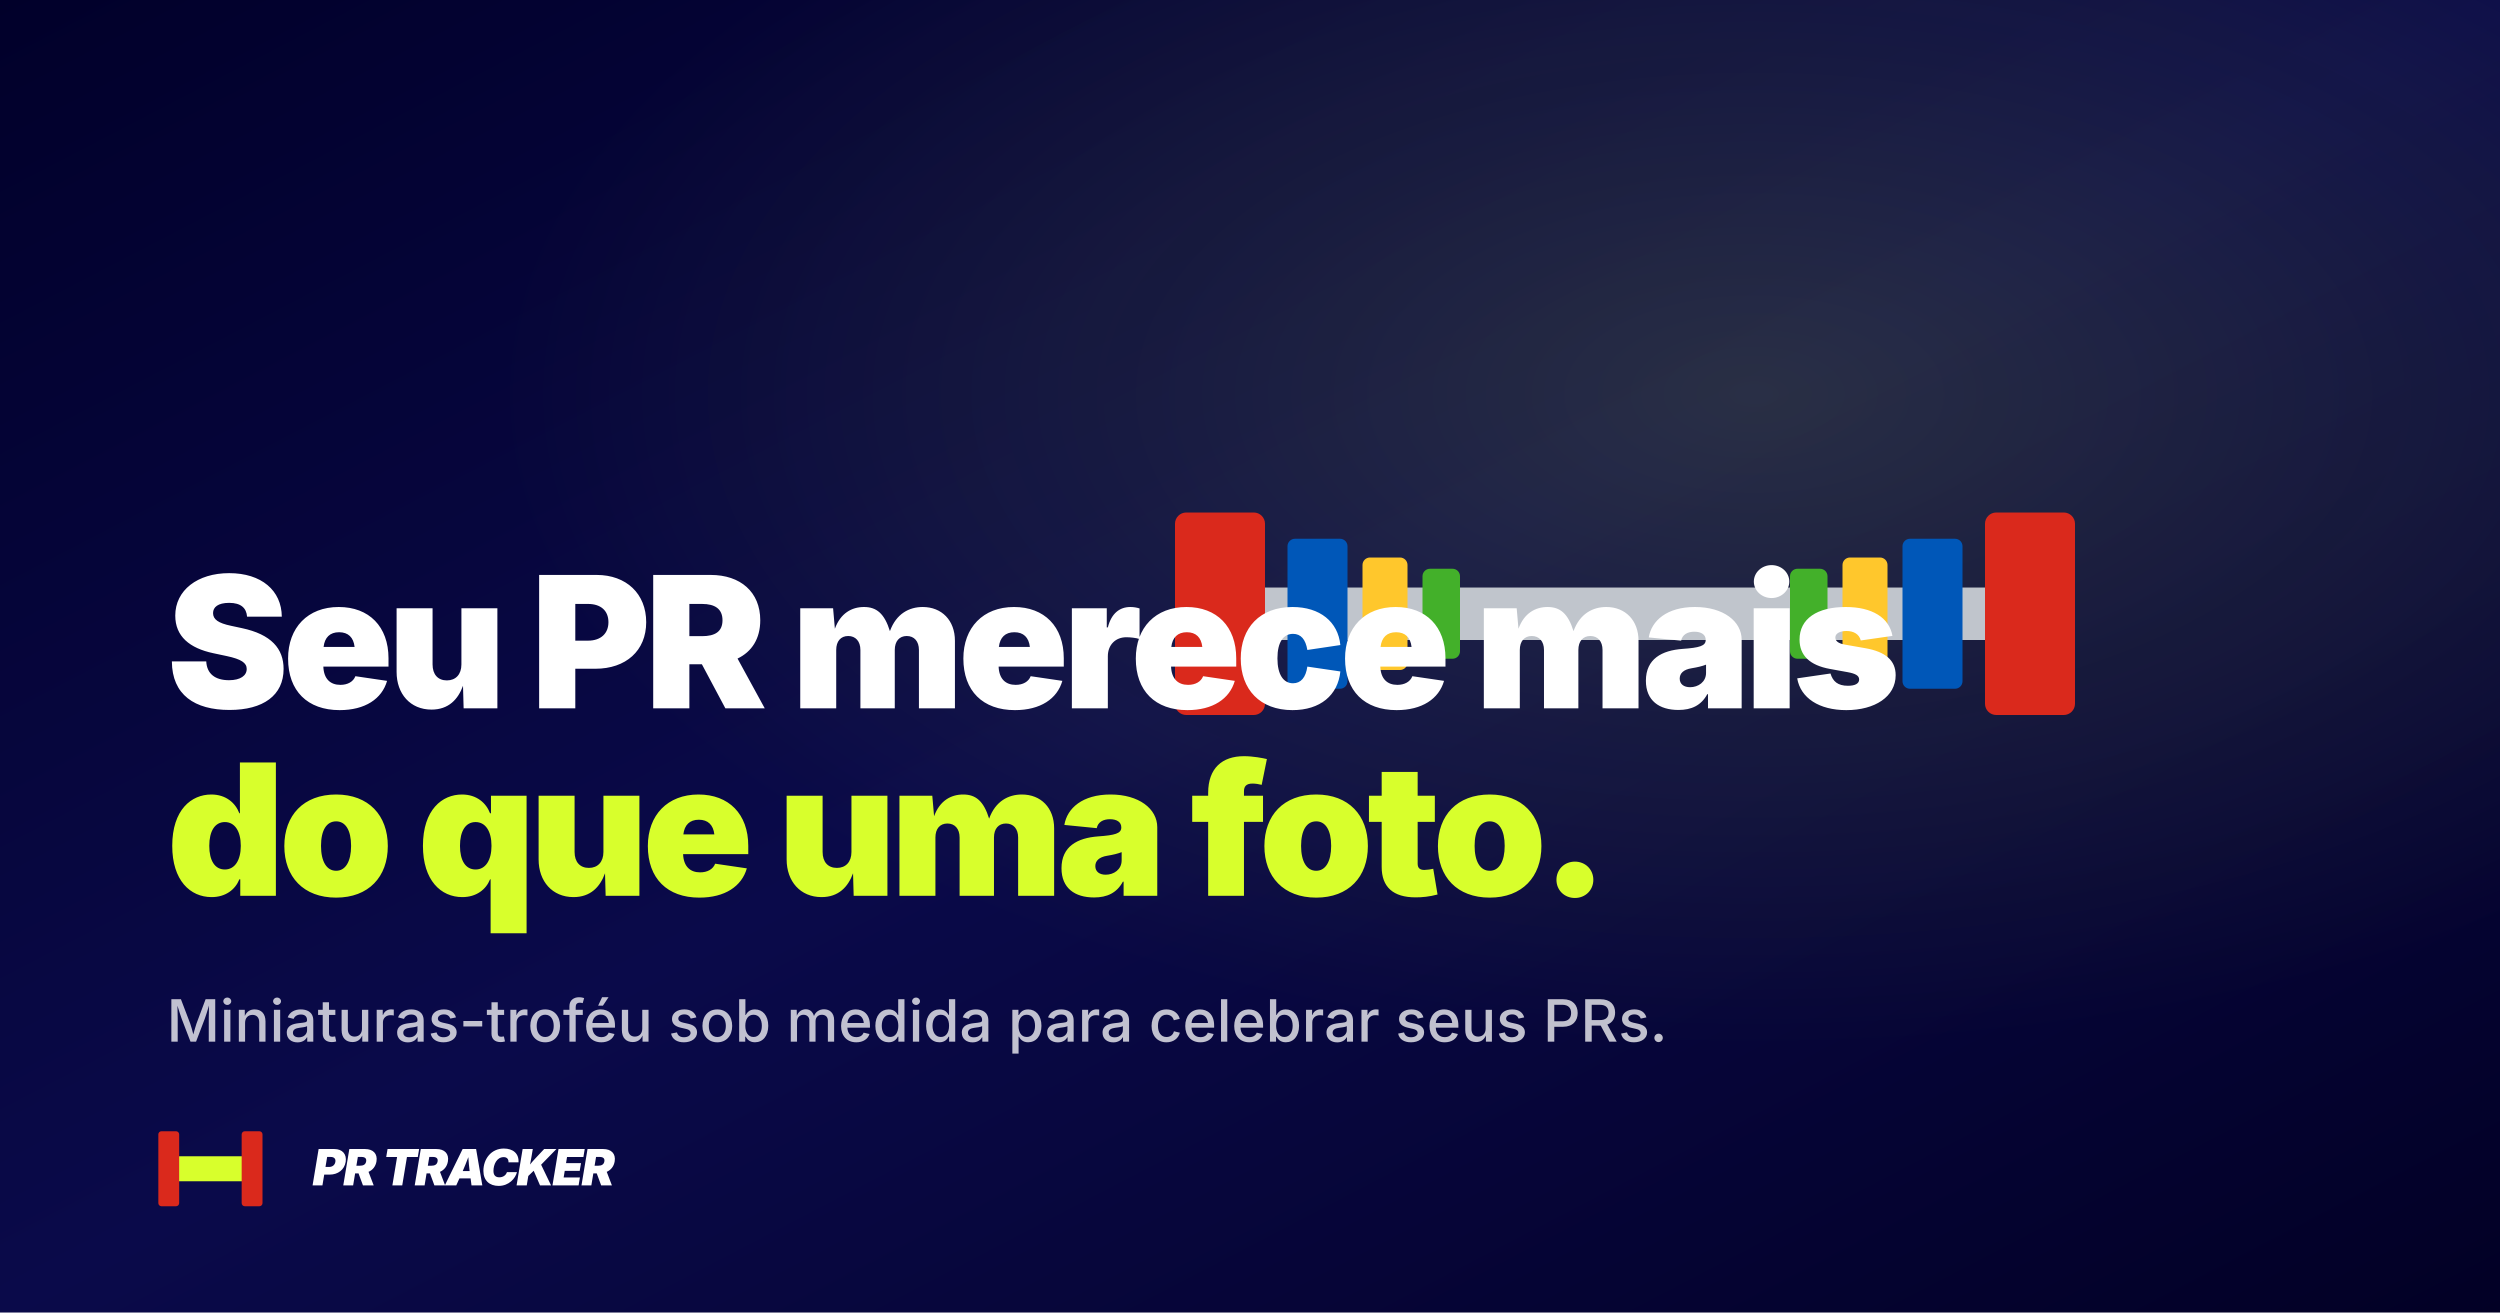
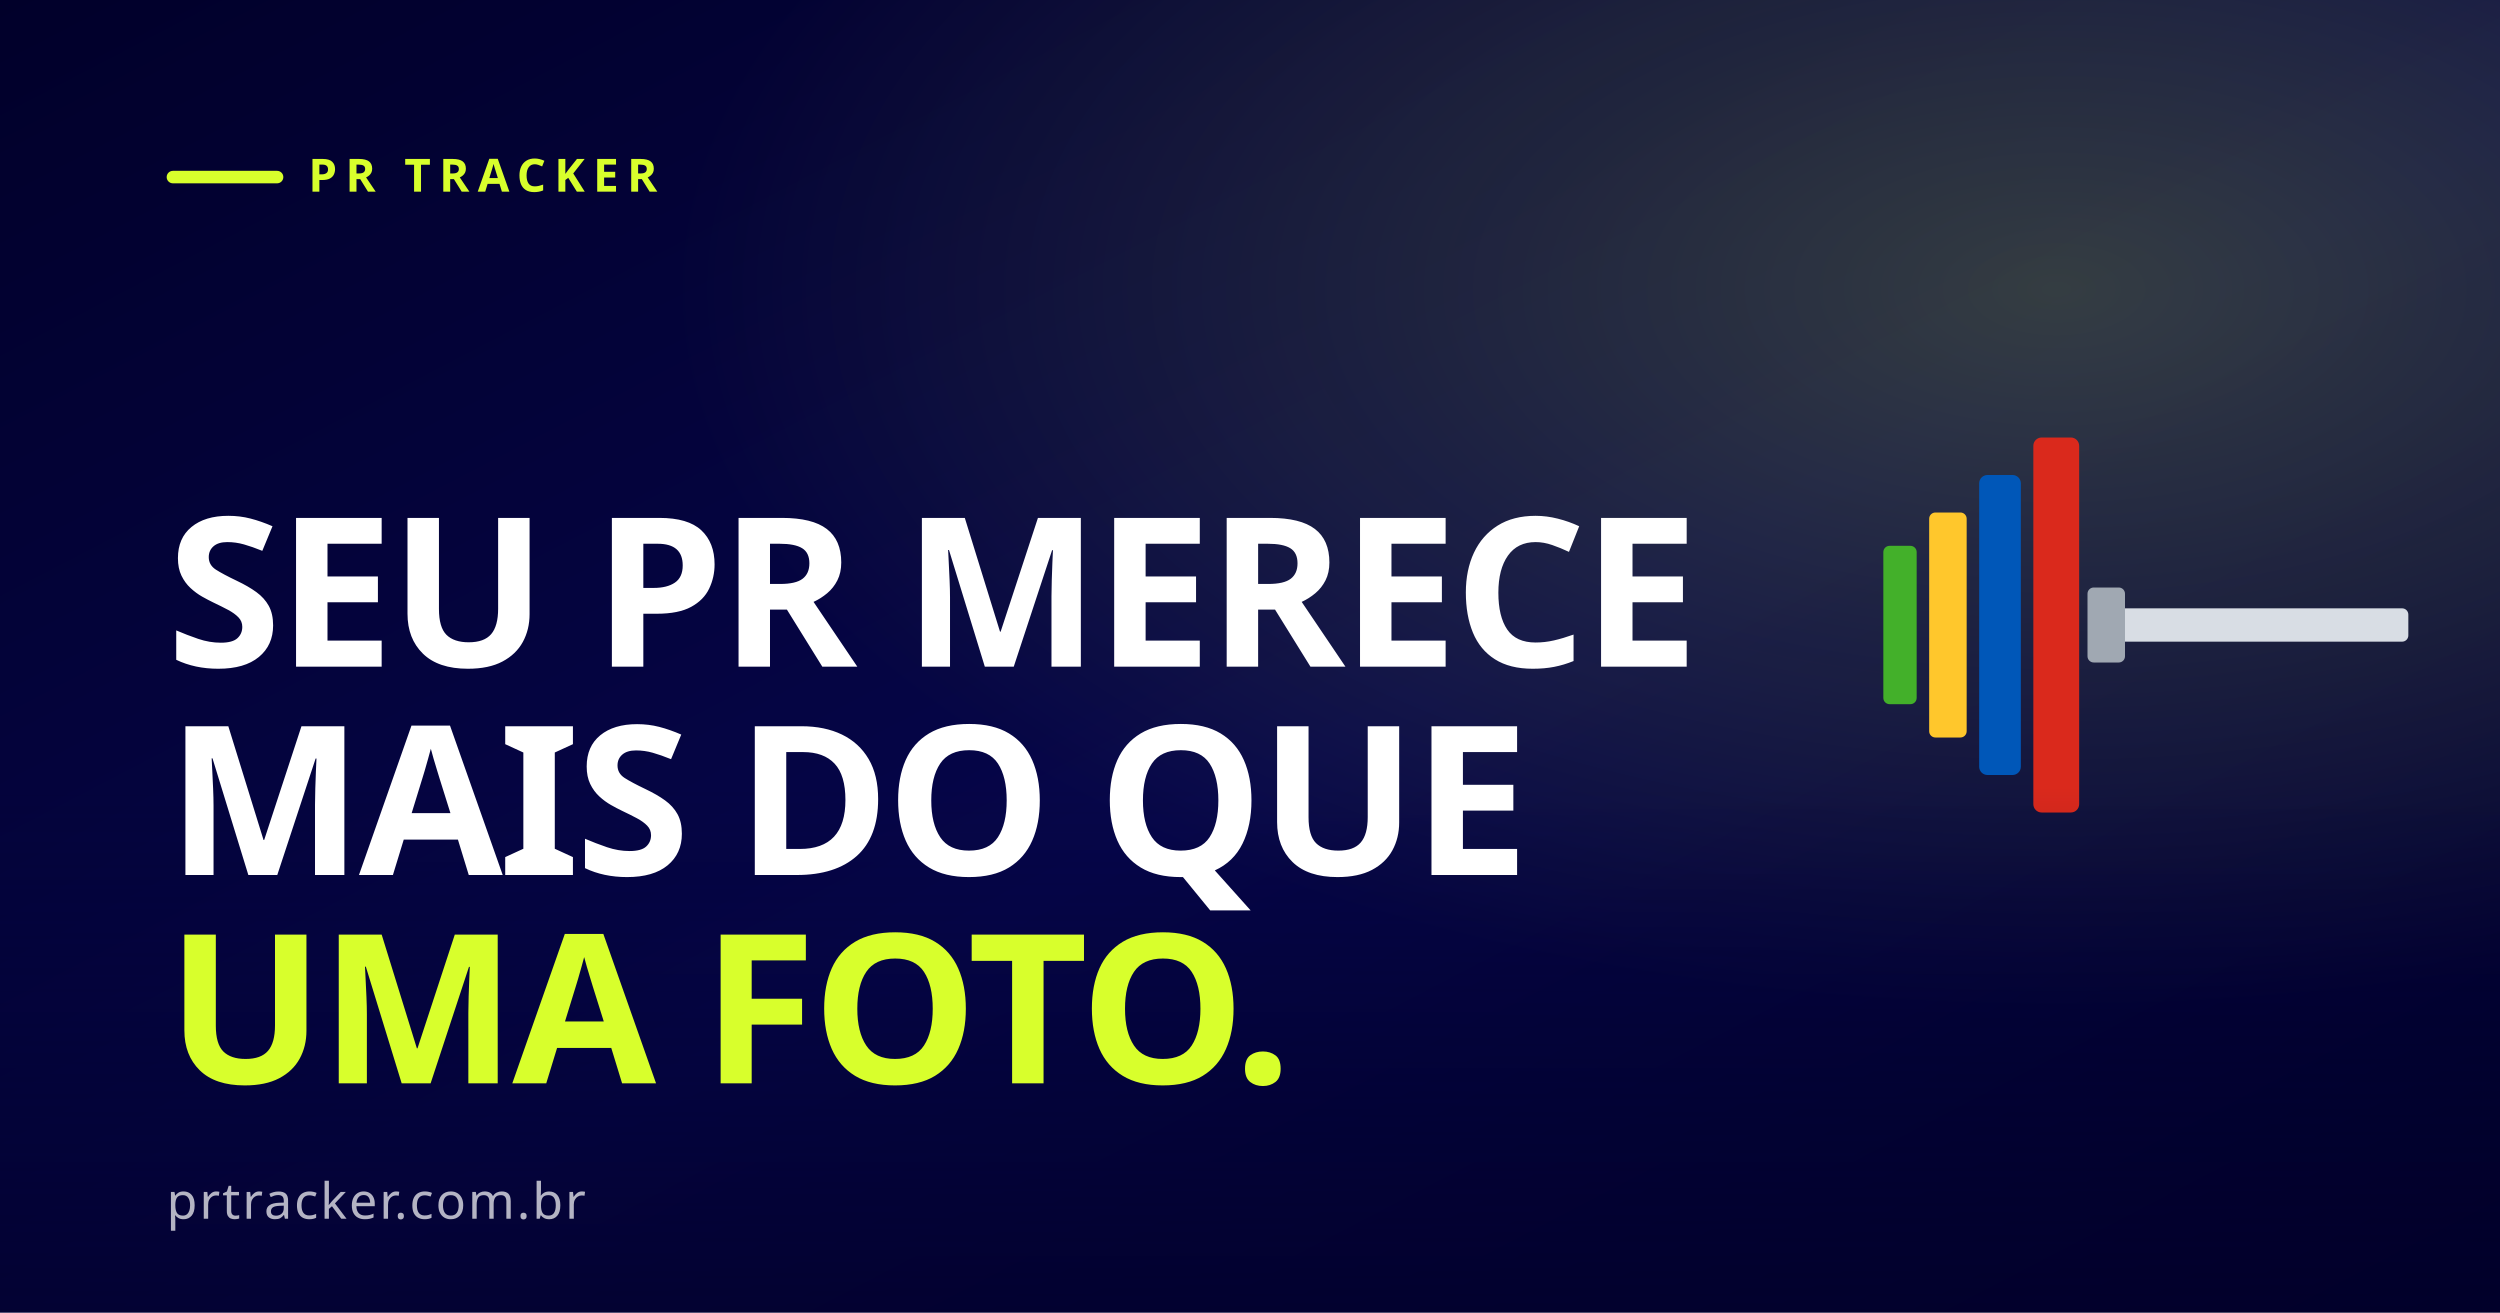
<svg xmlns="http://www.w3.org/2000/svg" viewBox="0 0 1200 630" width="1200" height="630">
  <defs>
    <linearGradient id="bg" x1="0" y1="0" x2="1" y2="1">
      <stop offset="0%" stop-color="#01002A" />
-       <stop offset="50%" stop-color="#0a0a4a" />
-       <stop offset="100%" stop-color="#020025" />
+       <stop offset="55%" stop-color="#06064a" />
+       <stop offset="100%" stop-color="#01002A" />
    </linearGradient>
-     <radialGradient id="glow" cx="0.7" cy="0.3" r="0.5">
-       <stop offset="0%" stop-color="#D8FF2C" stop-opacity="0.15" />
+     <radialGradient id="glow" cx="0.82" cy="0.22" r="0.55">
+       <stop offset="0%" stop-color="#D8FF2C" stop-opacity="0.22" />
      <stop offset="100%" stop-color="#D8FF2C" stop-opacity="0" />
    </radialGradient>
+     <linearGradient id="vignette" x1="0" y1="0" x2="0" y2="1">
+       <stop offset="60%" stop-color="#01002A" stop-opacity="0" />
+       <stop offset="100%" stop-color="#01002A" stop-opacity="0.7" />
+     </linearGradient>
  </defs>
  <rect width="1200" height="630" fill="url(#bg)" />
  <rect width="1200" height="630" fill="url(#glow)" />
-   <g transform="translate(780, 120) scale(1.8)">
-     <rect x="-100" y="90" width="200" height="14" rx="3" fill="#C0C5CC" />
-     <rect x="-120" y="70" width="24" height="54" rx="3" fill="#DA291C" />
-     <rect x="96" y="70" width="24" height="54" rx="3" fill="#DA291C" />
-     <rect x="-90" y="77" width="16" height="40" rx="2" fill="#0057B8" />
-     <rect x="74" y="77" width="16" height="40" rx="2" fill="#0057B8" />
-     <rect x="-70" y="82" width="12" height="30" rx="2" fill="#FFC72C" />
-     <rect x="58" y="82" width="12" height="30" rx="2" fill="#FFC72C" />
-     <rect x="-54" y="85" width="10" height="24" rx="2" fill="#43B02A" />
-     <rect x="44" y="85" width="10" height="24" rx="2" fill="#43B02A" />
+   <rect x="80" y="82" width="56" height="6" rx="3" fill="#D8FF2C" />
+   <text x="148" y="92" fill="#D8FF2C" font-family="'Big Shoulders', 'Arial Narrow', Impact, sans-serif" font-weight="800" font-size="22" letter-spacing="4">
+     PR TRACKER
+   </text>
+   <g transform="translate(1050, 300)">
+     <rect x="-34" y="-8" width="140" height="16" rx="3" fill="#D8DDE4" />
+     <rect x="-48" y="-18" width="18" height="36" rx="3" fill="#A0A8B2" />
+     <rect x="-74" y="-90" width="22" height="180" rx="4" fill="#DA291C" />
+     <rect x="-100" y="-72" width="20" height="144" rx="4" fill="#0057B8" />
+     <rect x="-124" y="-54" width="18" height="108" rx="3" fill="#FFC72C" />
+     <rect x="-146" y="-38" width="16" height="76" rx="3" fill="#43B02A" />
  </g>
-   <text x="80" y="340" fill="#FFFFFF" font-family="Inter, system-ui, sans-serif" font-weight="900" font-size="88" letter-spacing="-3">
-     Seu PR merece mais
+   <rect width="1200" height="630" fill="url(#vignette)" />
+   <text x="80" y="320" fill="#FFFFFF" font-family="'Big Shoulders', 'Arial Narrow', Impact, sans-serif" font-weight="900" font-size="100" letter-spacing="-2">
+     SEU PR MERECE
  </text>
-   <text x="80" y="430" fill="#D8FF2C" font-family="Inter, system-ui, sans-serif" font-weight="900" font-size="88" letter-spacing="-3">
-     do que uma foto.
+   <text x="80" y="420" fill="#FFFFFF" font-family="'Big Shoulders', 'Arial Narrow', Impact, sans-serif" font-weight="900" font-size="100" letter-spacing="-2">
+     MAIS DO QUE
  </text>
-   <text x="80" y="500" fill="#FFFFFF" font-family="Inter, system-ui, sans-serif" font-weight="500" font-size="28" opacity="0.75">
-     Miniaturas-troféu sob medida para celebrar seus PRs.
+   <text x="80" y="520" fill="#D8FF2C" font-family="'Big Shoulders', 'Arial Narrow', Impact, sans-serif" font-weight="900" font-size="100" letter-spacing="-2">
+     UMA FOTO.
  </text>
-   <g transform="translate(80, 555)">
-     <rect x="0" y="0" width="40" height="12" rx="2" fill="#D8FF2C" />
-     <rect x="-4" y="-12" width="10" height="36" rx="1.5" fill="#DA291C" />
-     <rect x="36" y="-12" width="10" height="36" rx="1.5" fill="#DA291C" />
-     <text x="70" y="14" fill="#FFFFFF" font-family="Inter, system-ui, sans-serif" font-weight="900" font-size="24" font-style="italic" letter-spacing="-1">
-       PR TRACKER
-     </text>
-   </g>
+   <text x="80" y="585" fill="#FFFFFF" font-family="'Outfit', system-ui, sans-serif" font-weight="500" font-size="24" opacity="0.7" letter-spacing="1">
+     prtracker.com.br
+   </text>
</svg>
